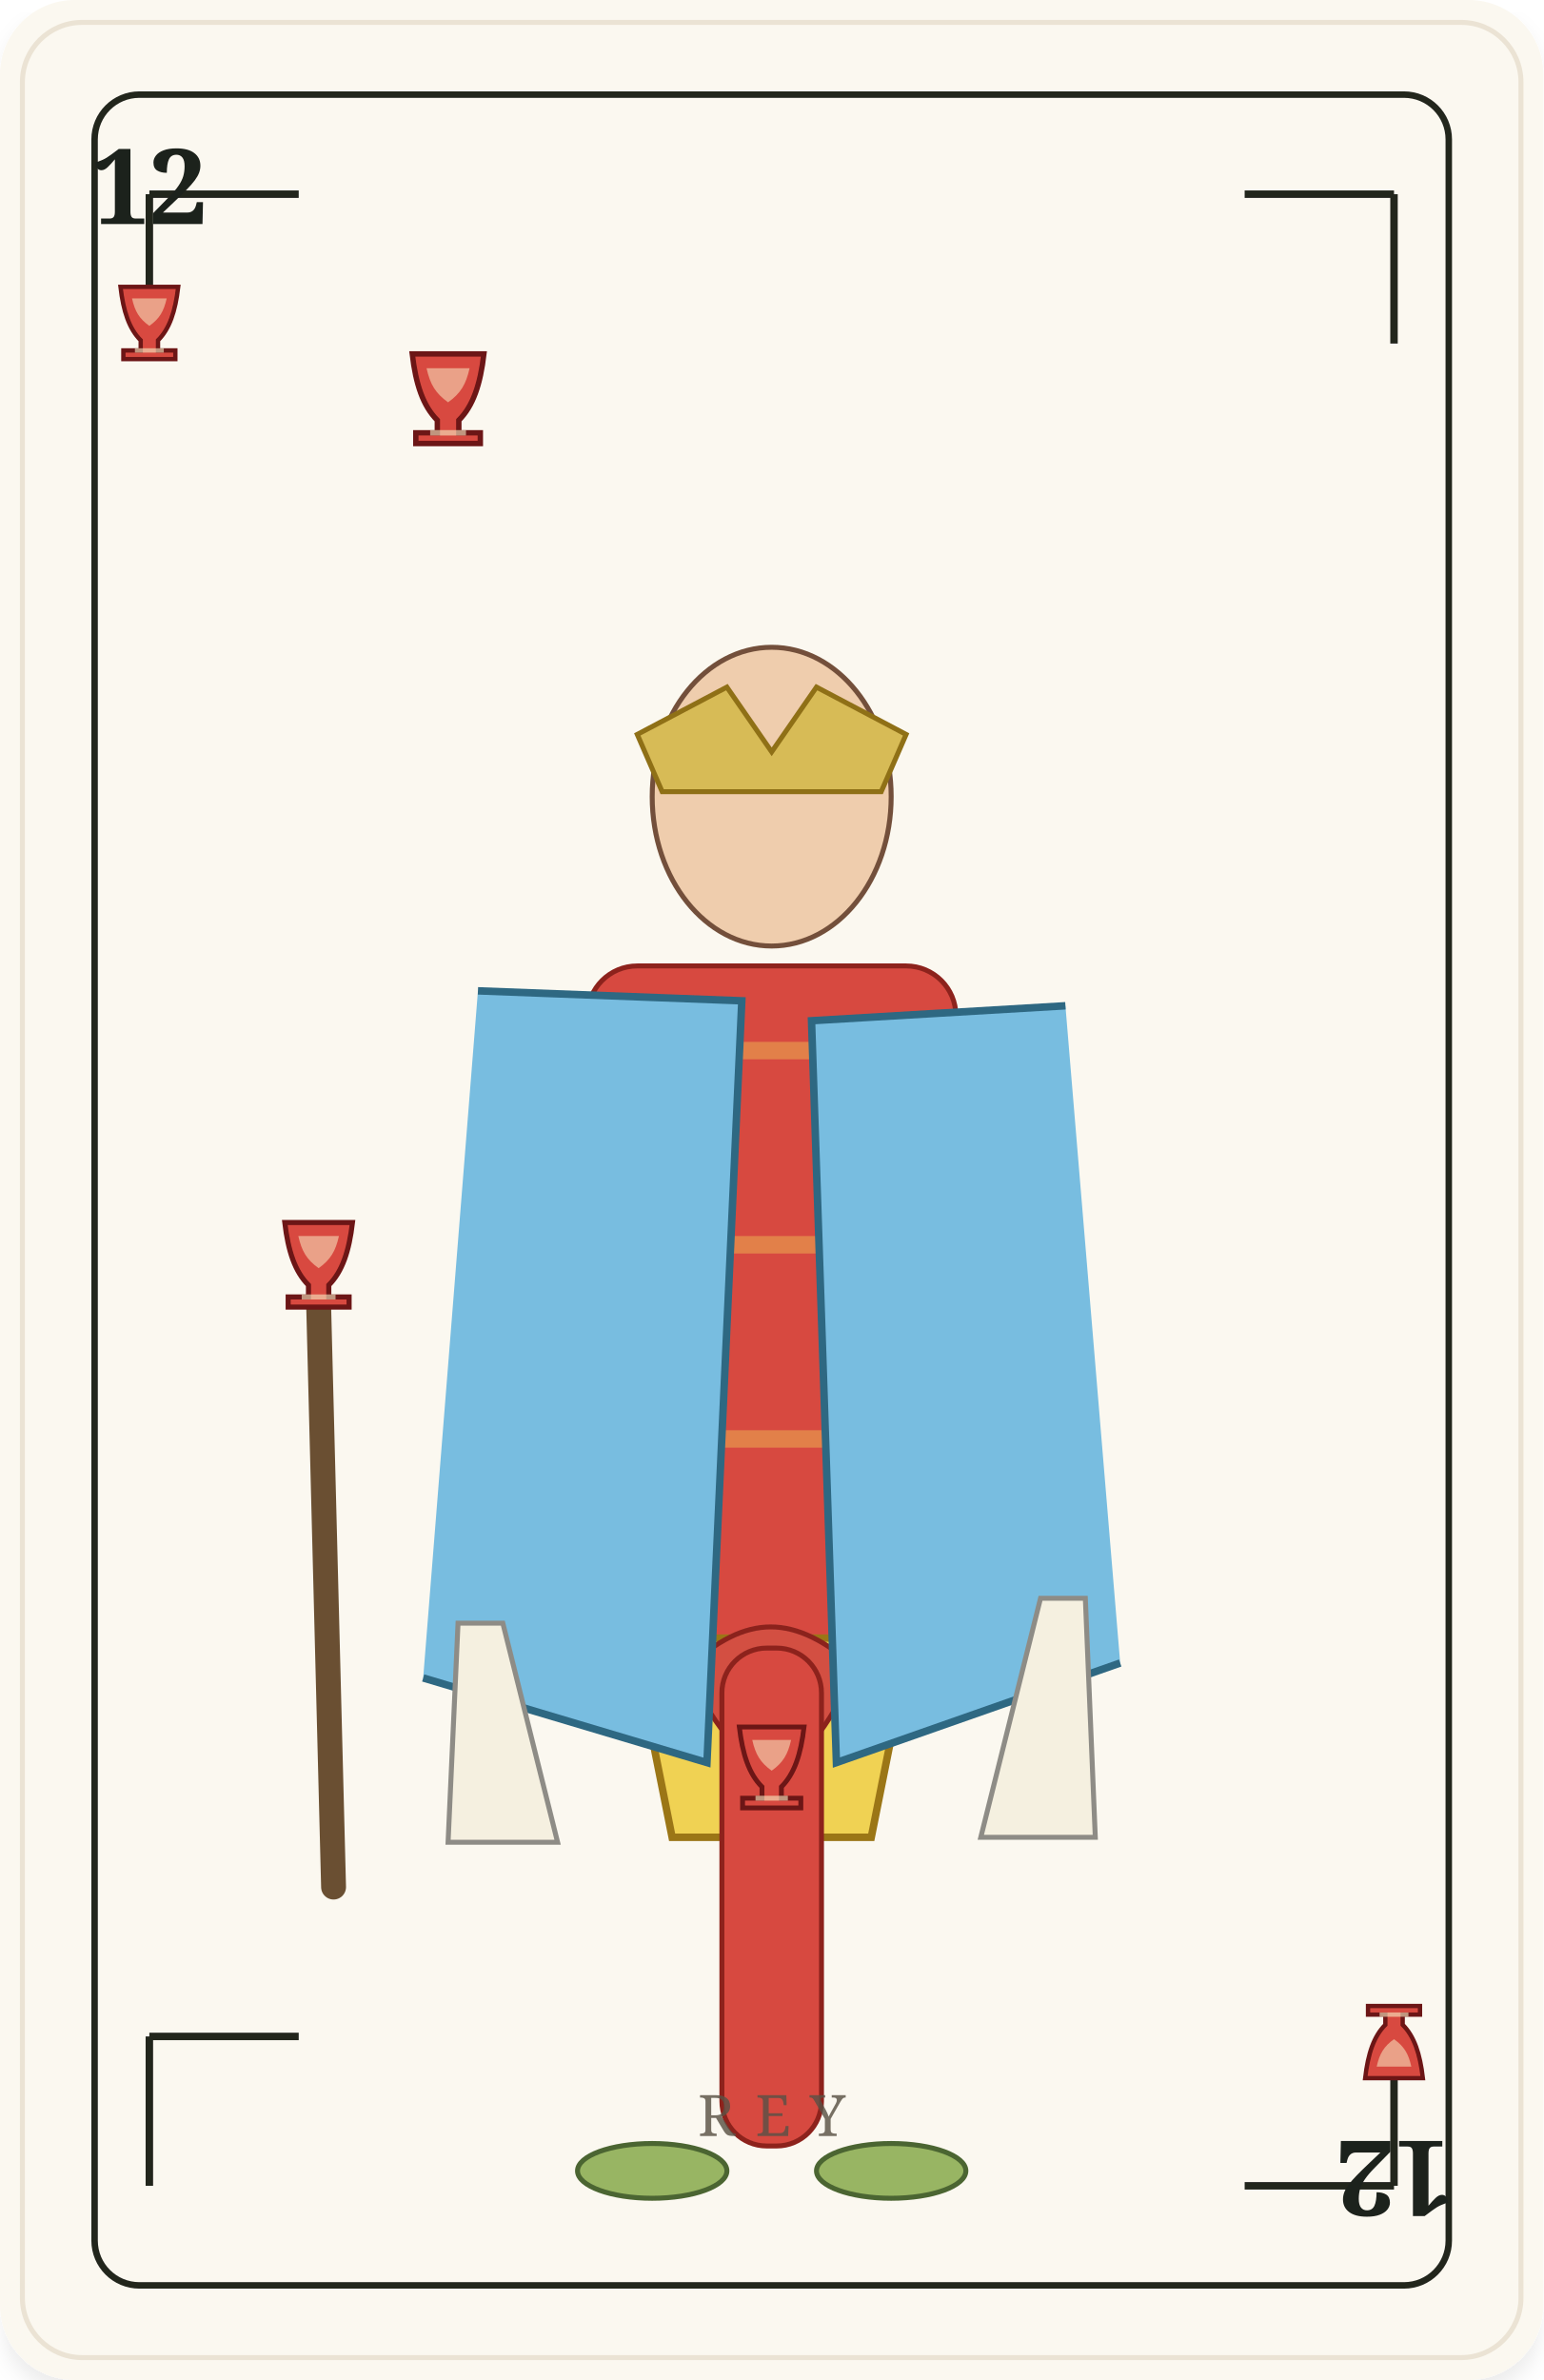
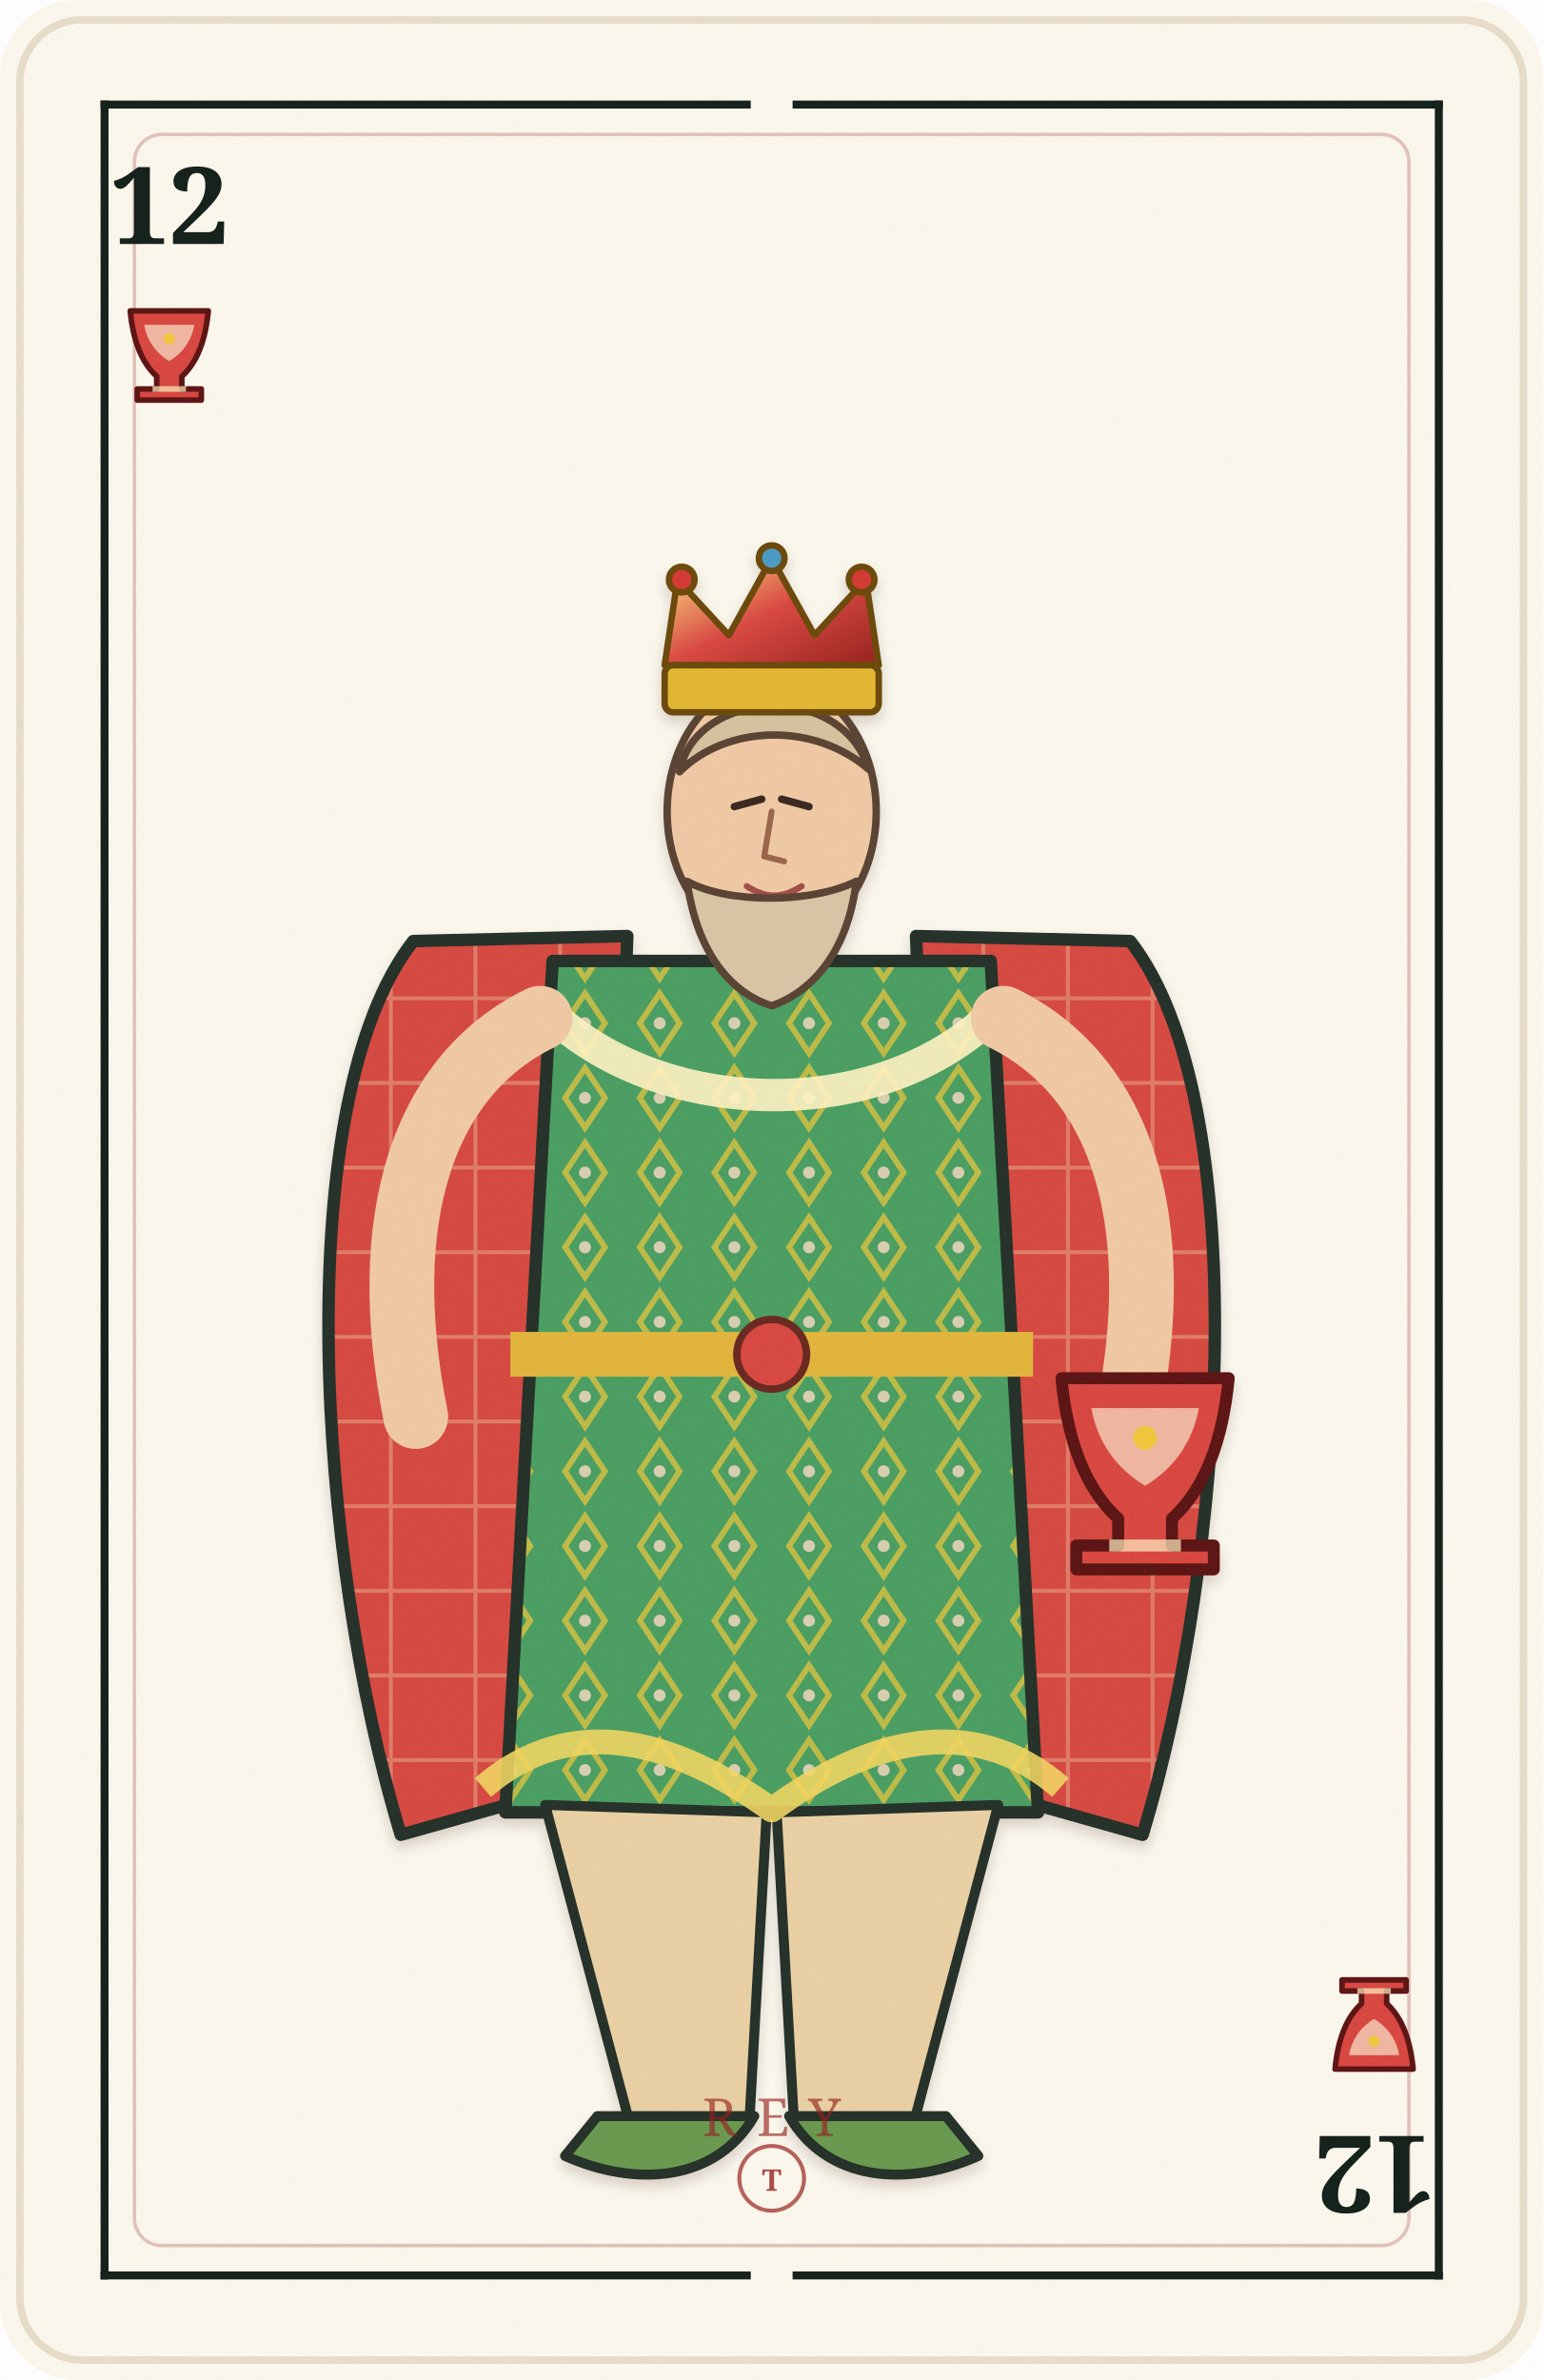
- <svg xmlns="http://www.w3.org/2000/svg" width="620" height="956" viewBox="0 0 620 956">
+ <svg xmlns="http://www.w3.org/2000/svg" width="620" height="956" viewBox="0 0 620 956" role="img" aria-label="Carta española de copas">
  <defs>
-     <filter id="shadow" x="-20%" y="-20%" width="140%" height="140%">
-       <feDropShadow dx="0" dy="5" stdDeviation="4" flood-opacity=".08" />
+     <filter id="paper" x="-10%" y="-10%" width="120%" height="120%">
+       <feTurbulence type="fractalNoise" baseFrequency=".58" numOctaves="2" seed="9" result="noise" />
+       <feColorMatrix in="noise" type="matrix" values="1 0 0 0 0  0 1 0 0 0  0 0 1 0 0  0 0 0 .055 0" result="grain" />
+       <feBlend in="SourceGraphic" in2="grain" mode="multiply" />
    </filter>
-     <linearGradient id="oroFill" x1="0" x2="1">
-       <stop offset="0" stop-color="#f7db89" />
-       <stop offset="1" stop-color="#d19309" />
+     <filter id="inkShadow" x="-25%" y="-25%" width="150%" height="150%">
+       <feDropShadow dx="0" dy="3" stdDeviation="2.4" flood-color="#2A1E12" flood-opacity=".16" />
+     </filter>
+     <linearGradient id="gold" x1="0" y1="0" x2="1" y2="1">
+       <stop offset="0" stop-color="#FFE88B" />
+       <stop offset=".5" stop-color="#D94A43" />
+       <stop offset="1" stop-color="#98231F" />
    </linearGradient>
+     <linearGradient id="robe" x1="0" y1="0" x2="0" y2="1">
+       <stop offset="0" stop-color="#4D9F64" />
+       <stop offset="1" stop-color="#98231F" />
+     </linearGradient>
+     <pattern id="brocade" width="30" height="30" patternUnits="userSpaceOnUse">
+       <rect width="30" height="30" fill="#4D9F64" />
+       <path d="M15 3L23 15L15 27L7 15Z" fill="none" stroke="#F0C73D" stroke-width="2.3" opacity=".7" />
+       <circle cx="15" cy="15" r="2.4" fill="#F7D9C2" opacity=".82" />
+     </pattern>
+     <pattern id="capePattern" width="34" height="34" patternUnits="userSpaceOnUse">
+       <rect width="34" height="34" fill="#D64B42" />
+       <path d="M0 17H34M17 0V34" stroke="#F7E6BA" stroke-width="1.6" opacity=".32" />
+     </pattern>
  </defs>
-   <g filter="url(#shadow)">
-     <rect width="620" height="956" rx="30" fill="#fbf8f0" />
-     <rect x="9" y="9" width="602" height="938" rx="24" fill="none" stroke="#ebe3d4" stroke-width="2" />
-     <rect x="38" y="38" width="544" height="880" rx="18" fill="none" stroke="#23251f" stroke-width="2.6" />
-     <path d="M60 78H120M60 78V138" stroke="#23251f" stroke-width="3" />
-     <path d="M500 78H560M560 78V138" stroke="#23251f" stroke-width="3" />
-     <path d="M60 818H120M60 818V878" stroke="#23251f" stroke-width="3" />
-     <path d="M500 878H560M560 818V878" stroke="#23251f" stroke-width="3" />
-     <g transform="translate(60 90)">
-       <text x="0" y="0" text-anchor="middle" font-family="Georgia,serif" font-size="42" font-weight="700" fill="#1d211b">12</text>
-       <g transform="translate(0 38) scale(.58)">
-         <path d="M-20 -22H20C18 -5 14 7 6 15V22H18V28H-18V22H-6V15C-14 7 -18 -5 -20 -22Z" fill="#d84a3f" stroke="#6c1415" stroke-width="3" />
-         <path d="M-12 -14H12C10 -5 7 0 0 5C-7 0 -10 -5 -12 -14Z" fill="#f5d6b5" opacity=".62" />
-         <path d="M-10 22H10" stroke="#f8edc7" stroke-width="3" opacity=".6" />
+   <g filter="url(#paper)">
+     <rect width="620" height="956" rx="31" fill="#FBF7EC" />
+     <rect x="8" y="8" width="604" height="940" rx="25" fill="none" stroke="#E7DDC9" stroke-width="3" />
+     <g fill="none" stroke="#17211C" stroke-width="3.2" stroke-linecap="square">
+       <path d="M42 42H300.0 M320.0 42H578" />
+       <path d="M42 914H300.0 M320.0 914H578" />
+       <path d="M42 42V914M578 42V914" />
+     </g>
+     <rect x="54" y="54" width="512" height="848" rx="11" fill="none" stroke="#98231F" stroke-width="1.4" opacity=".25" />
+     <circle cx="310" cy="875" r="13" fill="#FBF7EC" stroke="#98231F" stroke-width="1.6" opacity=".7" />
+     <text x="310" y="880" text-anchor="middle" font-family="Georgia,serif" font-size="12" font-weight="700" fill="#98231F" opacity=".8">T</text>
+     <g transform="translate(68 98)">
+       <text x="0" y="0" text-anchor="middle" font-family="Georgia,serif" font-size="43" font-weight="700" fill="#17211C">12</text>
+       <g transform="translate(0 42) scale(.56)">
+         <g transform="scale(1.0)" stroke-linejoin="round">
+           <path d="M-28 -27H28C26 -6 20 10 9 20V29H23V37H-23V29H-9V20C-20 10 -26 -6 -28 -27Z" fill="#D94A43" stroke="#5E1412" stroke-width="4" />
+           <path d="M-18 -17H18C16 -6 10 3 0 9C-10 3 -16 -6 -18 -17Z" fill="#F9E0C6" opacity=".72" />
+           <path d="M-12 29H12" stroke="#FFF0C0" stroke-width="4" opacity=".7" />
+           <circle cx="0" cy="-7" r="4" fill="#F0C73D" />
+         </g>
      </g>
    </g>
-     <g transform="translate(560 860) rotate(180 0 0)">
-       <text x="0" y="0" text-anchor="middle" font-family="Georgia,serif" font-size="42" font-weight="700" fill="#1d211b">12</text>
-       <g transform="translate(0 38) scale(.58)">
-         <path d="M-20 -22H20C18 -5 14 7 6 15V22H18V28H-18V22H-6V15C-14 7 -18 -5 -20 -22Z" fill="#d84a3f" stroke="#6c1415" stroke-width="3" />
-         <path d="M-12 -14H12C10 -5 7 0 0 5C-7 0 -10 -5 -12 -14Z" fill="#f5d6b5" opacity=".62" />
-         <path d="M-10 22H10" stroke="#f8edc7" stroke-width="3" opacity=".6" />
+     <g transform="translate(552 858) rotate(180)">
+       <text x="0" y="0" text-anchor="middle" font-family="Georgia,serif" font-size="43" font-weight="700" fill="#17211C">12</text>
+       <g transform="translate(0 42) scale(.56)">
+         <g transform="scale(1.0)" stroke-linejoin="round">
+           <path d="M-28 -27H28C26 -6 20 10 9 20V29H23V37H-23V29H-9V20C-20 10 -26 -6 -28 -27Z" fill="#D94A43" stroke="#5E1412" stroke-width="4" />
+           <path d="M-18 -17H18C16 -6 10 3 0 9C-10 3 -16 -6 -18 -17Z" fill="#F9E0C6" opacity=".72" />
+           <path d="M-12 29H12" stroke="#FFF0C0" stroke-width="4" opacity=".7" />
+           <circle cx="0" cy="-7" r="4" fill="#F0C73D" />
+         </g>
      </g>
    </g>
-     <g transform="translate(180 158) scale(.72)">
-       <path d="M-20 -22H20C18 -5 14 7 6 15V22H18V28H-18V22H-6V15C-14 7 -18 -5 -20 -22Z" fill="#d84a3f" stroke="#6c1415" stroke-width="3" />
-       <path d="M-12 -14H12C10 -5 7 0 0 5C-7 0 -10 -5 -12 -14Z" fill="#f5d6b5" opacity=".62" />
-       <path d="M-10 22H10" stroke="#f8edc7" stroke-width="3" opacity=".6" />
+     <g transform="translate(310 486)" filter="url(#inkShadow)" stroke-linejoin="round">
+       <path d="M-144 -108C-194 -44 -183 139 -149 251L-71 229L-58 -110Z" fill="url(#capePattern)" stroke="#253129" stroke-width="5" />
+       <path d="M144 -108C194 -44 183 139 149 251L71 229L58 -110Z" fill="url(#capePattern)" stroke="#253129" stroke-width="5" />
+       <path d="M-88 -100H88L107 242H-107Z" fill="url(#brocade)" stroke="#253129" stroke-width="5" />
+       <path d="M-88 -78C-42 -36 43 -35 88 -78" fill="none" stroke="#FFF2C2" stroke-width="13" opacity=".9" />
+       <path d="M-105 58H105" stroke="#E2B63C" stroke-width="18" />
+       <circle cx="0" cy="58" r="14" fill="#D84B42" stroke="#6C2C22" stroke-width="3" />
+       <g transform="translate(0 -160) scale(1)">
+         <ellipse cx="0" cy="0" rx="42" ry="53" fill="#F0C9A5" stroke="#5B4435" stroke-width="3" />
+         <path d="M-37 -16C-31 -49 28 -53 39 -17C17 -36 -18 -35 -37 -16Z" fill="#D5C29F" stroke="#5B4435" stroke-width="3" />
+         <path d="M-15 -2L-4 -5M15 -2L4 -5" stroke="#3A2A22" stroke-width="3" stroke-linecap="round" />
+         <path d="M0 0L-3 18L5 20" fill="none" stroke="#9B684E" stroke-width="2.4" stroke-linecap="round" />
+         <path d="M-10 30C-2 35 4 35 12 30" fill="none" stroke="#A14F48" stroke-width="2.5" stroke-linecap="round" />
+         <path d="M-34 28C-29 64 -10 75 0 78C12 74 30 61 34 28C16 37 -18 37 -34 28Z" fill="#D9C5A6" stroke="#5B4435" stroke-width="3" />
+       </g>
+       <g transform="translate(0 -236) scale(0.86)" stroke="#6D4B08" stroke-width="3" stroke-linejoin="round">
+         <path d="M-50 20L-44 -20L-20 6L0 -30L20 6L44 -20L50 20Z" fill="url(#gold)" />
+         <rect x="-50" y="20" width="100" height="22" rx="4" fill="#E3B735" />
+         <circle cx="-42" cy="-20" r="6" fill="#D43B35" />
+         <circle cx="0" cy="-30" r="6" fill="#4E9BC5" />
+         <circle cx="42" cy="-20" r="6" fill="#D43B35" />
+       </g>
+       <path d="M-91 239L-57 367H-9L-2 242Z" fill="#E9D0A4" stroke="#253129" stroke-width="4" />
+       <path d="M91 239L57 367H9L2 242Z" fill="#E9D0A4" stroke="#253129" stroke-width="4" />
+       <path d="M-70 364H-7C-22 390 -54 393 -83 380Z" fill="#6B9A51" stroke="#253129" stroke-width="4" />
+       <path d="M70 364H7C22 390 54 393 83 380Z" fill="#6B9A51" stroke="#253129" stroke-width="4" />
+       <path d="M-93 -77C-140 -54 -159 3 -143 83" fill="none" stroke="#F0C9A5" stroke-width="26" stroke-linecap="round" />
+       <path d="M93 -77C140 -54 159 3 143 83" fill="none" stroke="#F0C9A5" stroke-width="26" stroke-linecap="round" />
+       <g transform="translate(150 100) rotate(0) scale(1.2)">
+         <g transform="scale(1.0)" stroke-linejoin="round">
+           <path d="M-28 -27H28C26 -6 20 10 9 20V29H23V37H-23V29H-9V20C-20 10 -26 -6 -28 -27Z" fill="#D94A43" stroke="#5E1412" stroke-width="4" />
+           <path d="M-18 -17H18C16 -6 10 3 0 9C-10 3 -16 -6 -18 -17Z" fill="#F9E0C6" opacity=".72" />
+           <path d="M-12 29H12" stroke="#FFF0C0" stroke-width="4" opacity=".7" />
+           <circle cx="0" cy="-7" r="4" fill="#F0C73D" />
+         </g>
+       </g>
+       <path d="M-116 232C-80 201 -39 213 0 241C38 213 80 201 116 232" fill="none" stroke="#F3D664" stroke-width="10" opacity=".88" />
    </g>
-     <g transform="translate(310 500)">
-       <ellipse cx="0" cy="-180" rx="48" ry="60" fill="#efcdad" stroke="#73503a" stroke-width="2" />
-       <path d="M-54 -205L-18 -224L0 -198L18 -224L54 -205L44 -182H-44Z" fill="#d7bb57" stroke="#8f6f18" stroke-width="2" />
-       <rect x="-74" y="-112" width="148" height="274" rx="20" fill="#d74a40" stroke="#8d241e" stroke-width="2" />
-       <path d="M-70 -78H70M-70 0H70M-70 78H70" stroke="#f1ca56" stroke-width="7" opacity=".42" />
-       <path d="M-56 158H56L40 238H-40Z" fill="#f0d253" stroke="#9b7618" stroke-width="3" />
-       <path d="M-34 170C-10 148 9 148 34 170C22 196 12 206 0 215C-14 203 -24 193 -34 170Z" fill="#d34f43" stroke="#8b241f" stroke-width="2" />
-       <path d="M-118 -102L-12 -98L-26 208L-140 174" fill="#78bde0" stroke="#2e6782" stroke-width="3" />
-       <path d="M118 -96L16 -90L26 208L140 168" fill="#78bde0" stroke="#2e6782" stroke-width="3" />
-       <path d="M-126 152L-108 152L-86 240L-130 240Z" fill="#f5f0e0" stroke="#8e8c86" stroke-width="2" />
-       <path d="M126 142L108 142L84 238L130 238Z" fill="#f5f0e0" stroke="#8e8c86" stroke-width="2" />
-       <rect x="-20" y="162" width="40" height="200" rx="18" fill="#d74a40" stroke="#8d241e" stroke-width="2" />
-       <ellipse cx="-48" cy="372" rx="30" ry="11" fill="#98b563" stroke="#4b6531" stroke-width="2" />
-       <ellipse cx="48" cy="372" rx="30" ry="11" fill="#98b563" stroke="#4b6531" stroke-width="2" />
-       <path d="M-182 24L-176 258" stroke="#6a5032" stroke-width="10" stroke-linecap="round" />
-       <g transform="translate(-182 6) scale(.68)">
-         <path d="M-20 -22H20C18 -5 14 7 6 15V22H18V28H-18V22H-6V15C-14 7 -18 -5 -20 -22Z" fill="#d84a3f" stroke="#6c1415" stroke-width="3" />
-         <path d="M-12 -14H12C10 -5 7 0 0 5C-7 0 -10 -5 -12 -14Z" fill="#f5d6b5" opacity=".62" />
-         <path d="M-10 22H10" stroke="#f8edc7" stroke-width="3" opacity=".6" />
-       </g>
-       <g transform="translate(0 208) scale(.65)">
-         <path d="M-20 -22H20C18 -5 14 7 6 15V22H18V28H-18V22H-6V15C-14 7 -18 -5 -20 -22Z" fill="#d84a3f" stroke="#6c1415" stroke-width="3" />
-         <path d="M-12 -14H12C10 -5 7 0 0 5C-7 0 -10 -5 -12 -14Z" fill="#f5d6b5" opacity=".62" />
-         <path d="M-10 22H10" stroke="#f8edc7" stroke-width="3" opacity=".6" />
-       </g>
-     </g>
-     <text x="310" y="858" text-anchor="middle" font-family="Georgia,serif" font-size="23" letter-spacing="8" fill="#5a5246" opacity=".82">REY</text>
+     <text x="310" y="858" text-anchor="middle" font-family="Georgia,serif" font-size="21" letter-spacing="8" fill="#98231F" opacity=".65">REY</text>
  </g>
</svg>
